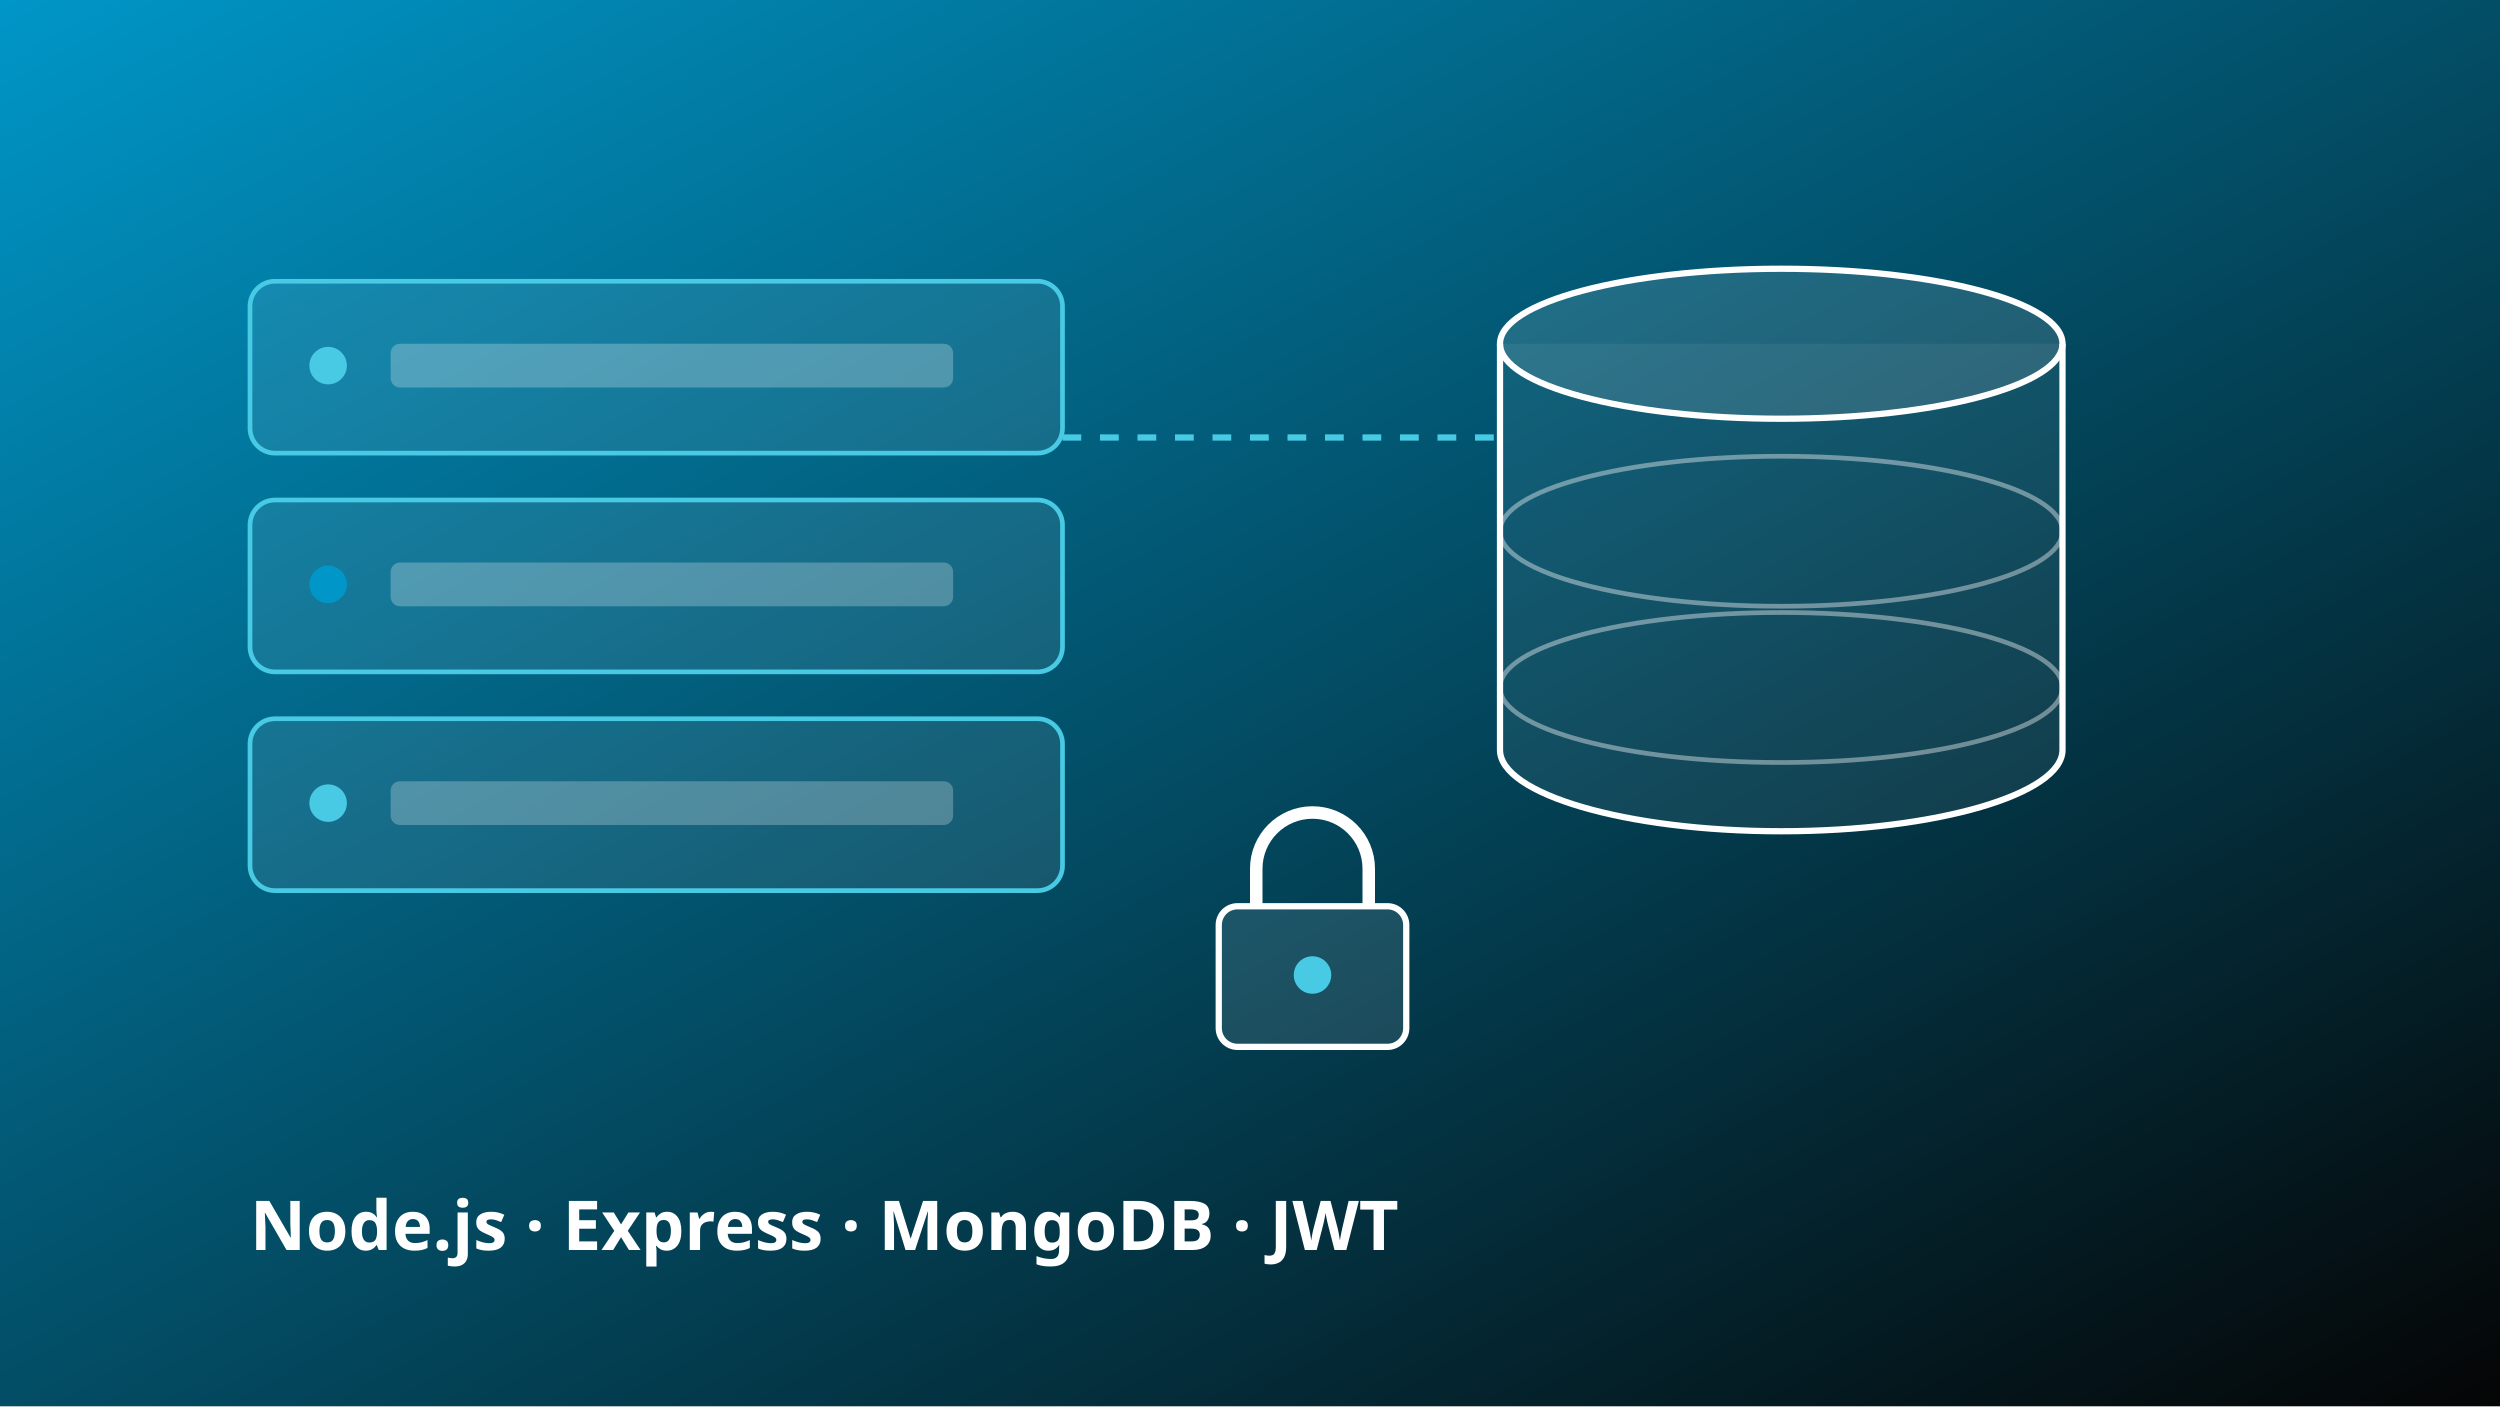
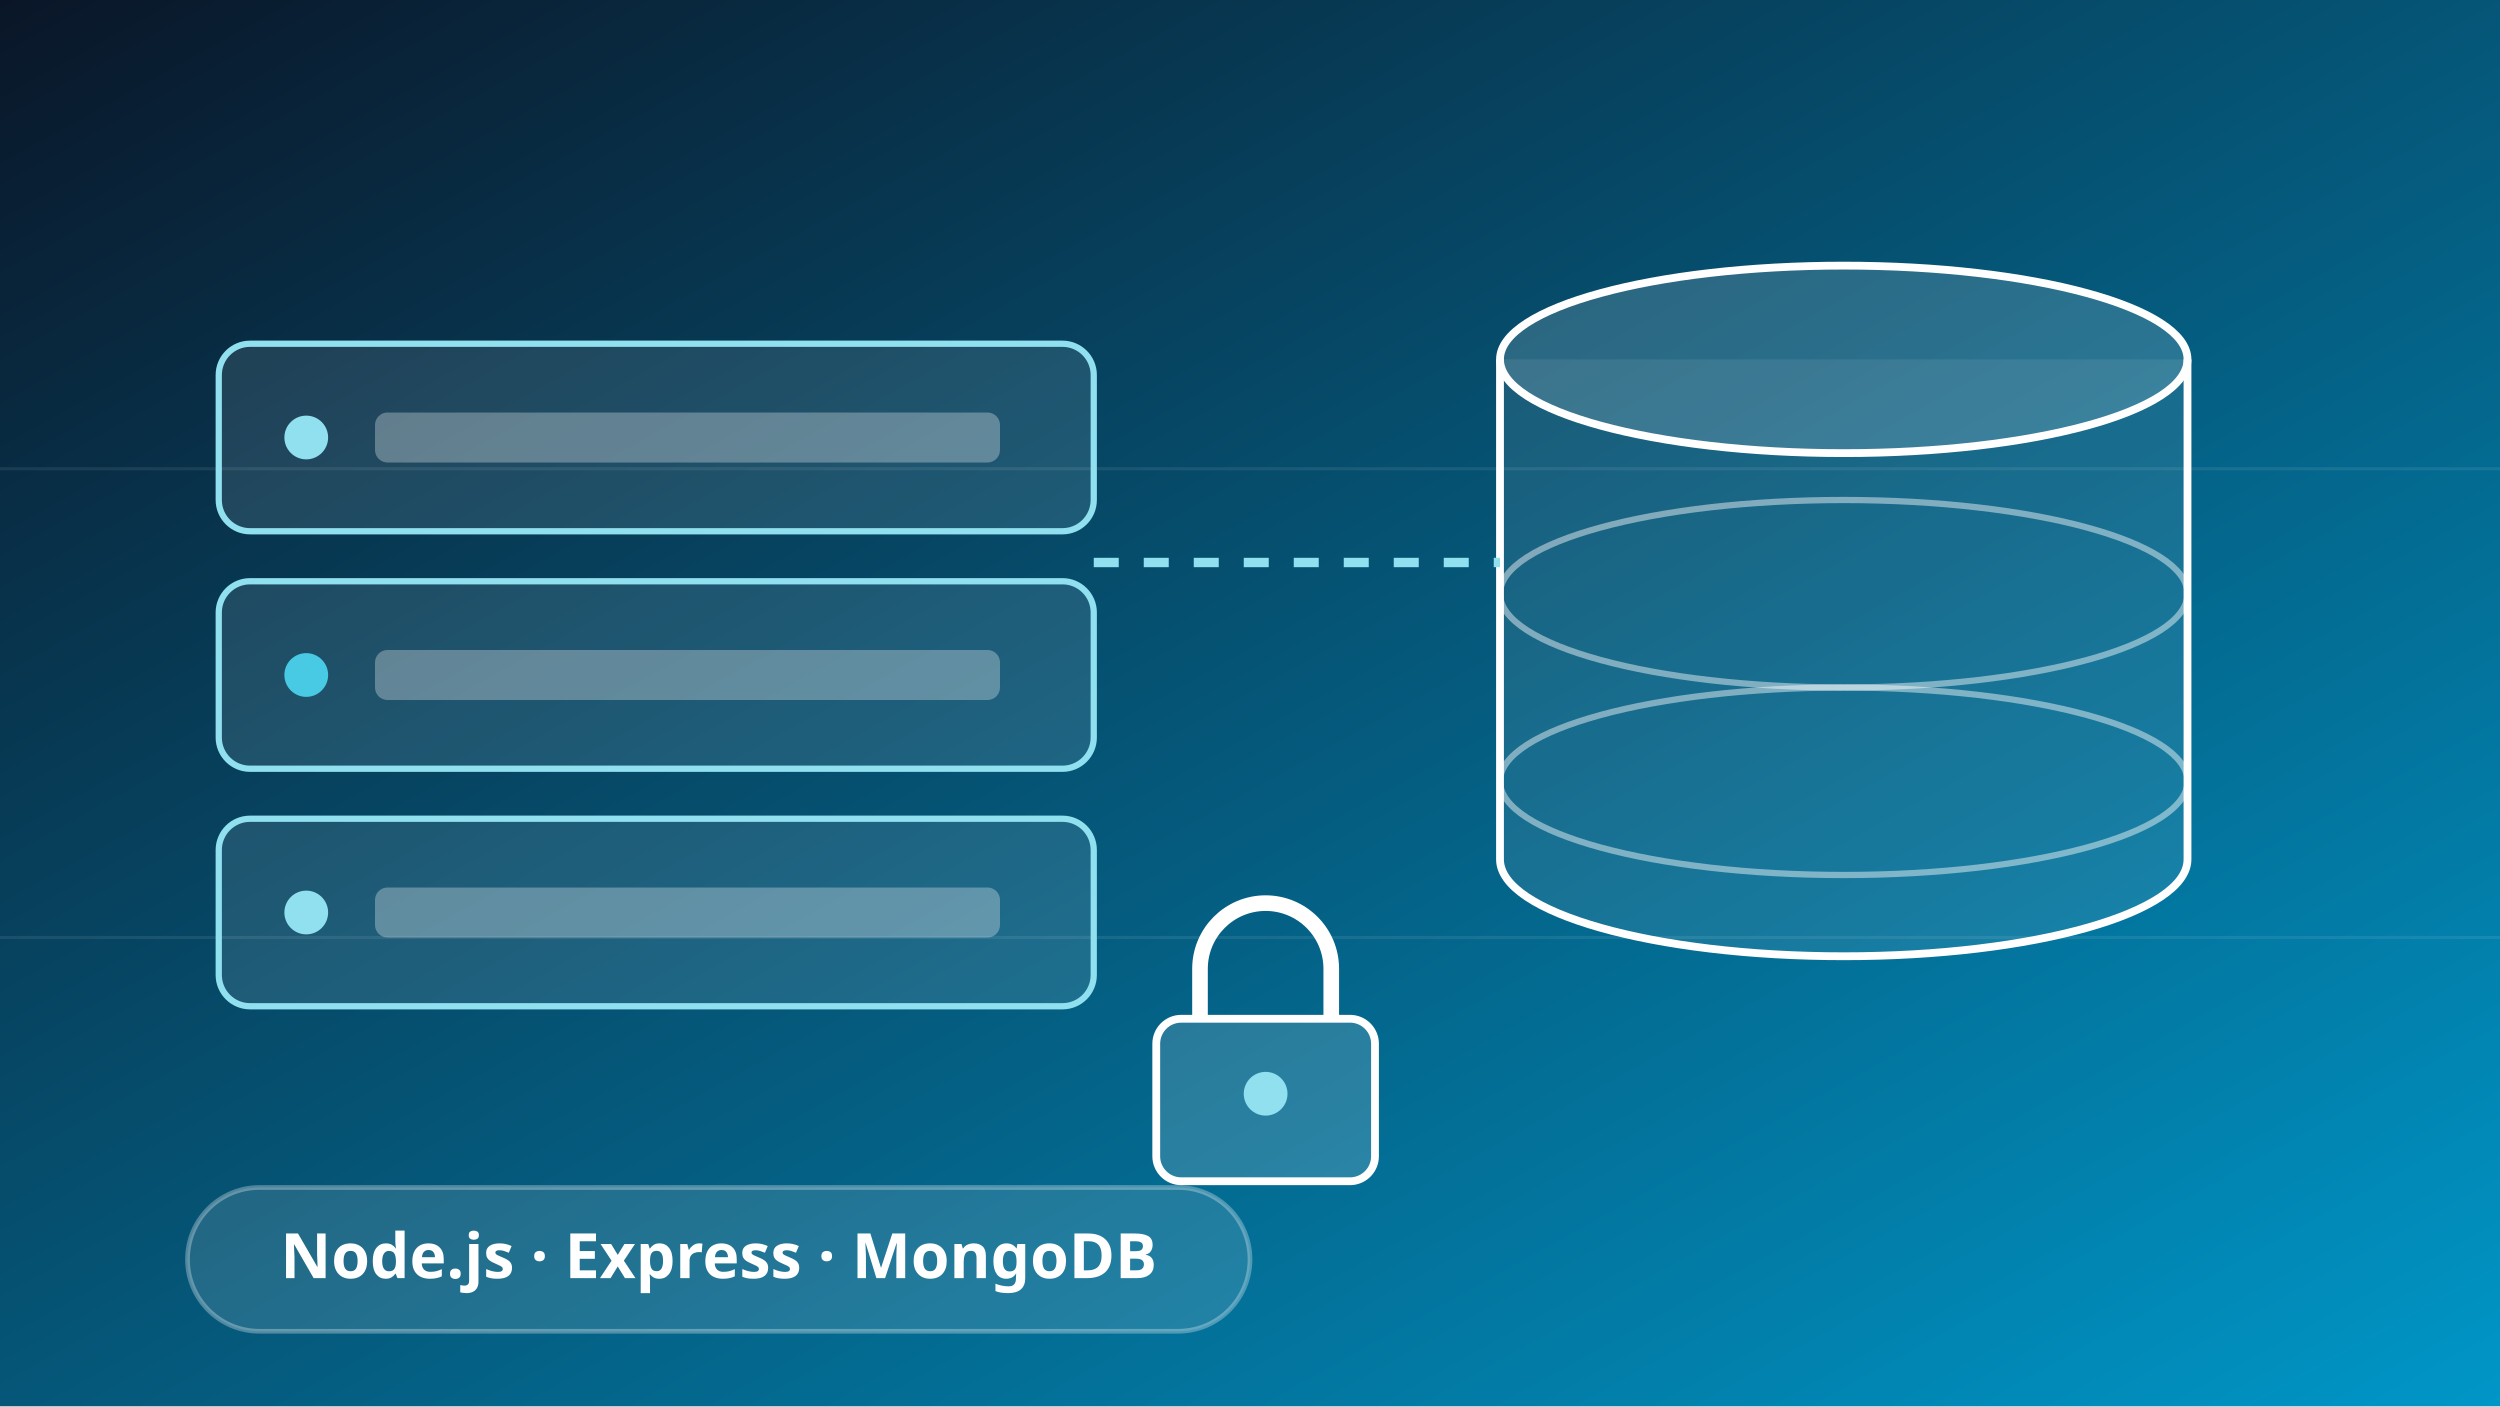
<svg xmlns="http://www.w3.org/2000/svg" viewBox="0 0 800 450">
  <defs>
-     <linearGradient id="bgGrad2" x1="0%" y1="0%" x2="100%" y2="100%">
-       <stop offset="0%" stop-color="#0096C7" />
-       <stop offset="100%" stop-color="#050505" />
+     <linearGradient id="bg2" x1="0%" y1="0%" x2="100%" y2="100%">
+       <stop offset="0%" stop-color="#0a1628" />
+       <stop offset="100%" stop-color="#0096C7" />
    </linearGradient>
  </defs>
-   <rect width="800" height="450" fill="url(#bgGrad2)" />
-   <g transform="translate(80,90)">
-     <rect x="0" y="0" width="260" height="55" rx="8" fill="rgba(255,255,255,0.08)" stroke="#48CAE4" stroke-width="1.5" />
-     <circle cx="25" cy="27" r="6" fill="#48CAE4" />
-     <rect x="45" y="20" width="180" height="14" rx="3" fill="rgba(255,255,255,0.25)" />
-     <rect x="0" y="70" width="260" height="55" rx="8" fill="rgba(255,255,255,0.08)" stroke="#48CAE4" stroke-width="1.5" />
-     <circle cx="25" cy="97" r="6" fill="#0096C7" />
-     <rect x="45" y="90" width="180" height="14" rx="3" fill="rgba(255,255,255,0.25)" />
-     <rect x="0" y="140" width="260" height="55" rx="8" fill="rgba(255,255,255,0.08)" stroke="#48CAE4" stroke-width="1.5" />
-     <circle cx="25" cy="167" r="6" fill="#48CAE4" />
-     <rect x="45" y="160" width="180" height="14" rx="3" fill="rgba(255,255,255,0.25)" />
+   <rect width="800" height="450" fill="url(#bg2)" />
+   <g opacity="0.08" stroke="#ffffff" stroke-width="1">
+     <line x1="0" y1="150" x2="800" y2="150" />
+     <line x1="0" y1="300" x2="800" y2="300" />
+   </g>
+   <g transform="translate(70,110)">
+     <rect x="0" y="0" width="280" height="60" rx="10" fill="rgba(255,255,255,0.1)" stroke="#90E0EF" stroke-width="2" />
+     <circle cx="28" cy="30" r="7" fill="#90E0EF" />
+     <rect x="50" y="22" width="200" height="16" rx="4" fill="rgba(255,255,255,0.3)" />
+     <rect x="0" y="76" width="280" height="60" rx="10" fill="rgba(255,255,255,0.1)" stroke="#90E0EF" stroke-width="2" />
+     <circle cx="28" cy="106" r="7" fill="#48CAE4" />
+     <rect x="50" y="98" width="200" height="16" rx="4" fill="rgba(255,255,255,0.3)" />
+     <rect x="0" y="152" width="280" height="60" rx="10" fill="rgba(255,255,255,0.1)" stroke="#90E0EF" stroke-width="2" />
+     <circle cx="28" cy="182" r="7" fill="#90E0EF" />
+     <rect x="50" y="174" width="200" height="16" rx="4" fill="rgba(255,255,255,0.3)" />
  </g>
  <g transform="translate(480,90)">
-     <ellipse cx="90" cy="20" rx="90" ry="24" fill="rgba(255,255,255,0.12)" stroke="#ffffff" stroke-width="2" />
-     <path d="M0 20 V150 C0 164 40 176 90 176 C140 176 180 164 180 150 V20" fill="rgba(255,255,255,0.06)" stroke="#ffffff" stroke-width="2" />
-     <ellipse cx="90" cy="80" rx="90" ry="24" fill="none" stroke="rgba(255,255,255,0.4)" stroke-width="1.5" />
-     <ellipse cx="90" cy="130" rx="90" ry="24" fill="none" stroke="rgba(255,255,255,0.4)" stroke-width="1.5" />
+     <ellipse cx="110" cy="25" rx="110" ry="30" fill="rgba(255,255,255,0.15)" stroke="#ffffff" stroke-width="2.5" />
+     <path d="M0 25 V185 C0 202 49 216 110 216 C171 216 220 202 220 185 V25" fill="rgba(255,255,255,0.08)" stroke="#ffffff" stroke-width="2.5" />
+     <ellipse cx="110" cy="100" rx="110" ry="30" fill="none" stroke="rgba(255,255,255,0.45)" stroke-width="2" />
+     <ellipse cx="110" cy="160" rx="110" ry="30" fill="none" stroke="rgba(255,255,255,0.45)" stroke-width="2" />
  </g>
-   <line x1="340" y1="140" x2="480" y2="140" stroke="#48CAE4" stroke-width="2" stroke-dasharray="6 6" />
-   <g transform="translate(390,270)">
-     <rect x="0" y="20" width="60" height="45" rx="6" fill="rgba(255,255,255,0.1)" stroke="#ffffff" stroke-width="2" />
-     <path d="M12 20 V8 a18 18 0 0 1 36 0 V20" fill="none" stroke="#ffffff" stroke-width="4" />
-     <circle cx="30" cy="42" r="6" fill="#48CAE4" />
+   <line x1="350" y1="180" x2="480" y2="180" stroke="#90E0EF" stroke-width="3" stroke-dasharray="8 8" />
+   <g transform="translate(370,300)">
+     <rect x="0" y="26" width="70" height="52" rx="8" fill="rgba(255,255,255,0.15)" stroke="#ffffff" stroke-width="2.5" />
+     <path d="M14 26 V10 a21 21 0 0 1 42 0 V26" fill="none" stroke="#ffffff" stroke-width="5" />
+     <circle cx="35" cy="50" r="7" fill="#90E0EF" />
  </g>
-   <text x="80" y="400" font-family="'Space Grotesk', sans-serif" font-size="22" fill="#ffffff" font-weight="600">Node.js · Express · MongoDB · JWT</text>
+   <rect x="60" y="380" width="340" height="46" rx="23" fill="rgba(255,255,255,0.12)" stroke="rgba(255,255,255,0.3)" stroke-width="1.5" />
+   <text x="230" y="409" font-family="'Space Grotesk', sans-serif" font-size="20" fill="#ffffff" font-weight="700" text-anchor="middle">Node.js · Express · MongoDB</text>
</svg>
